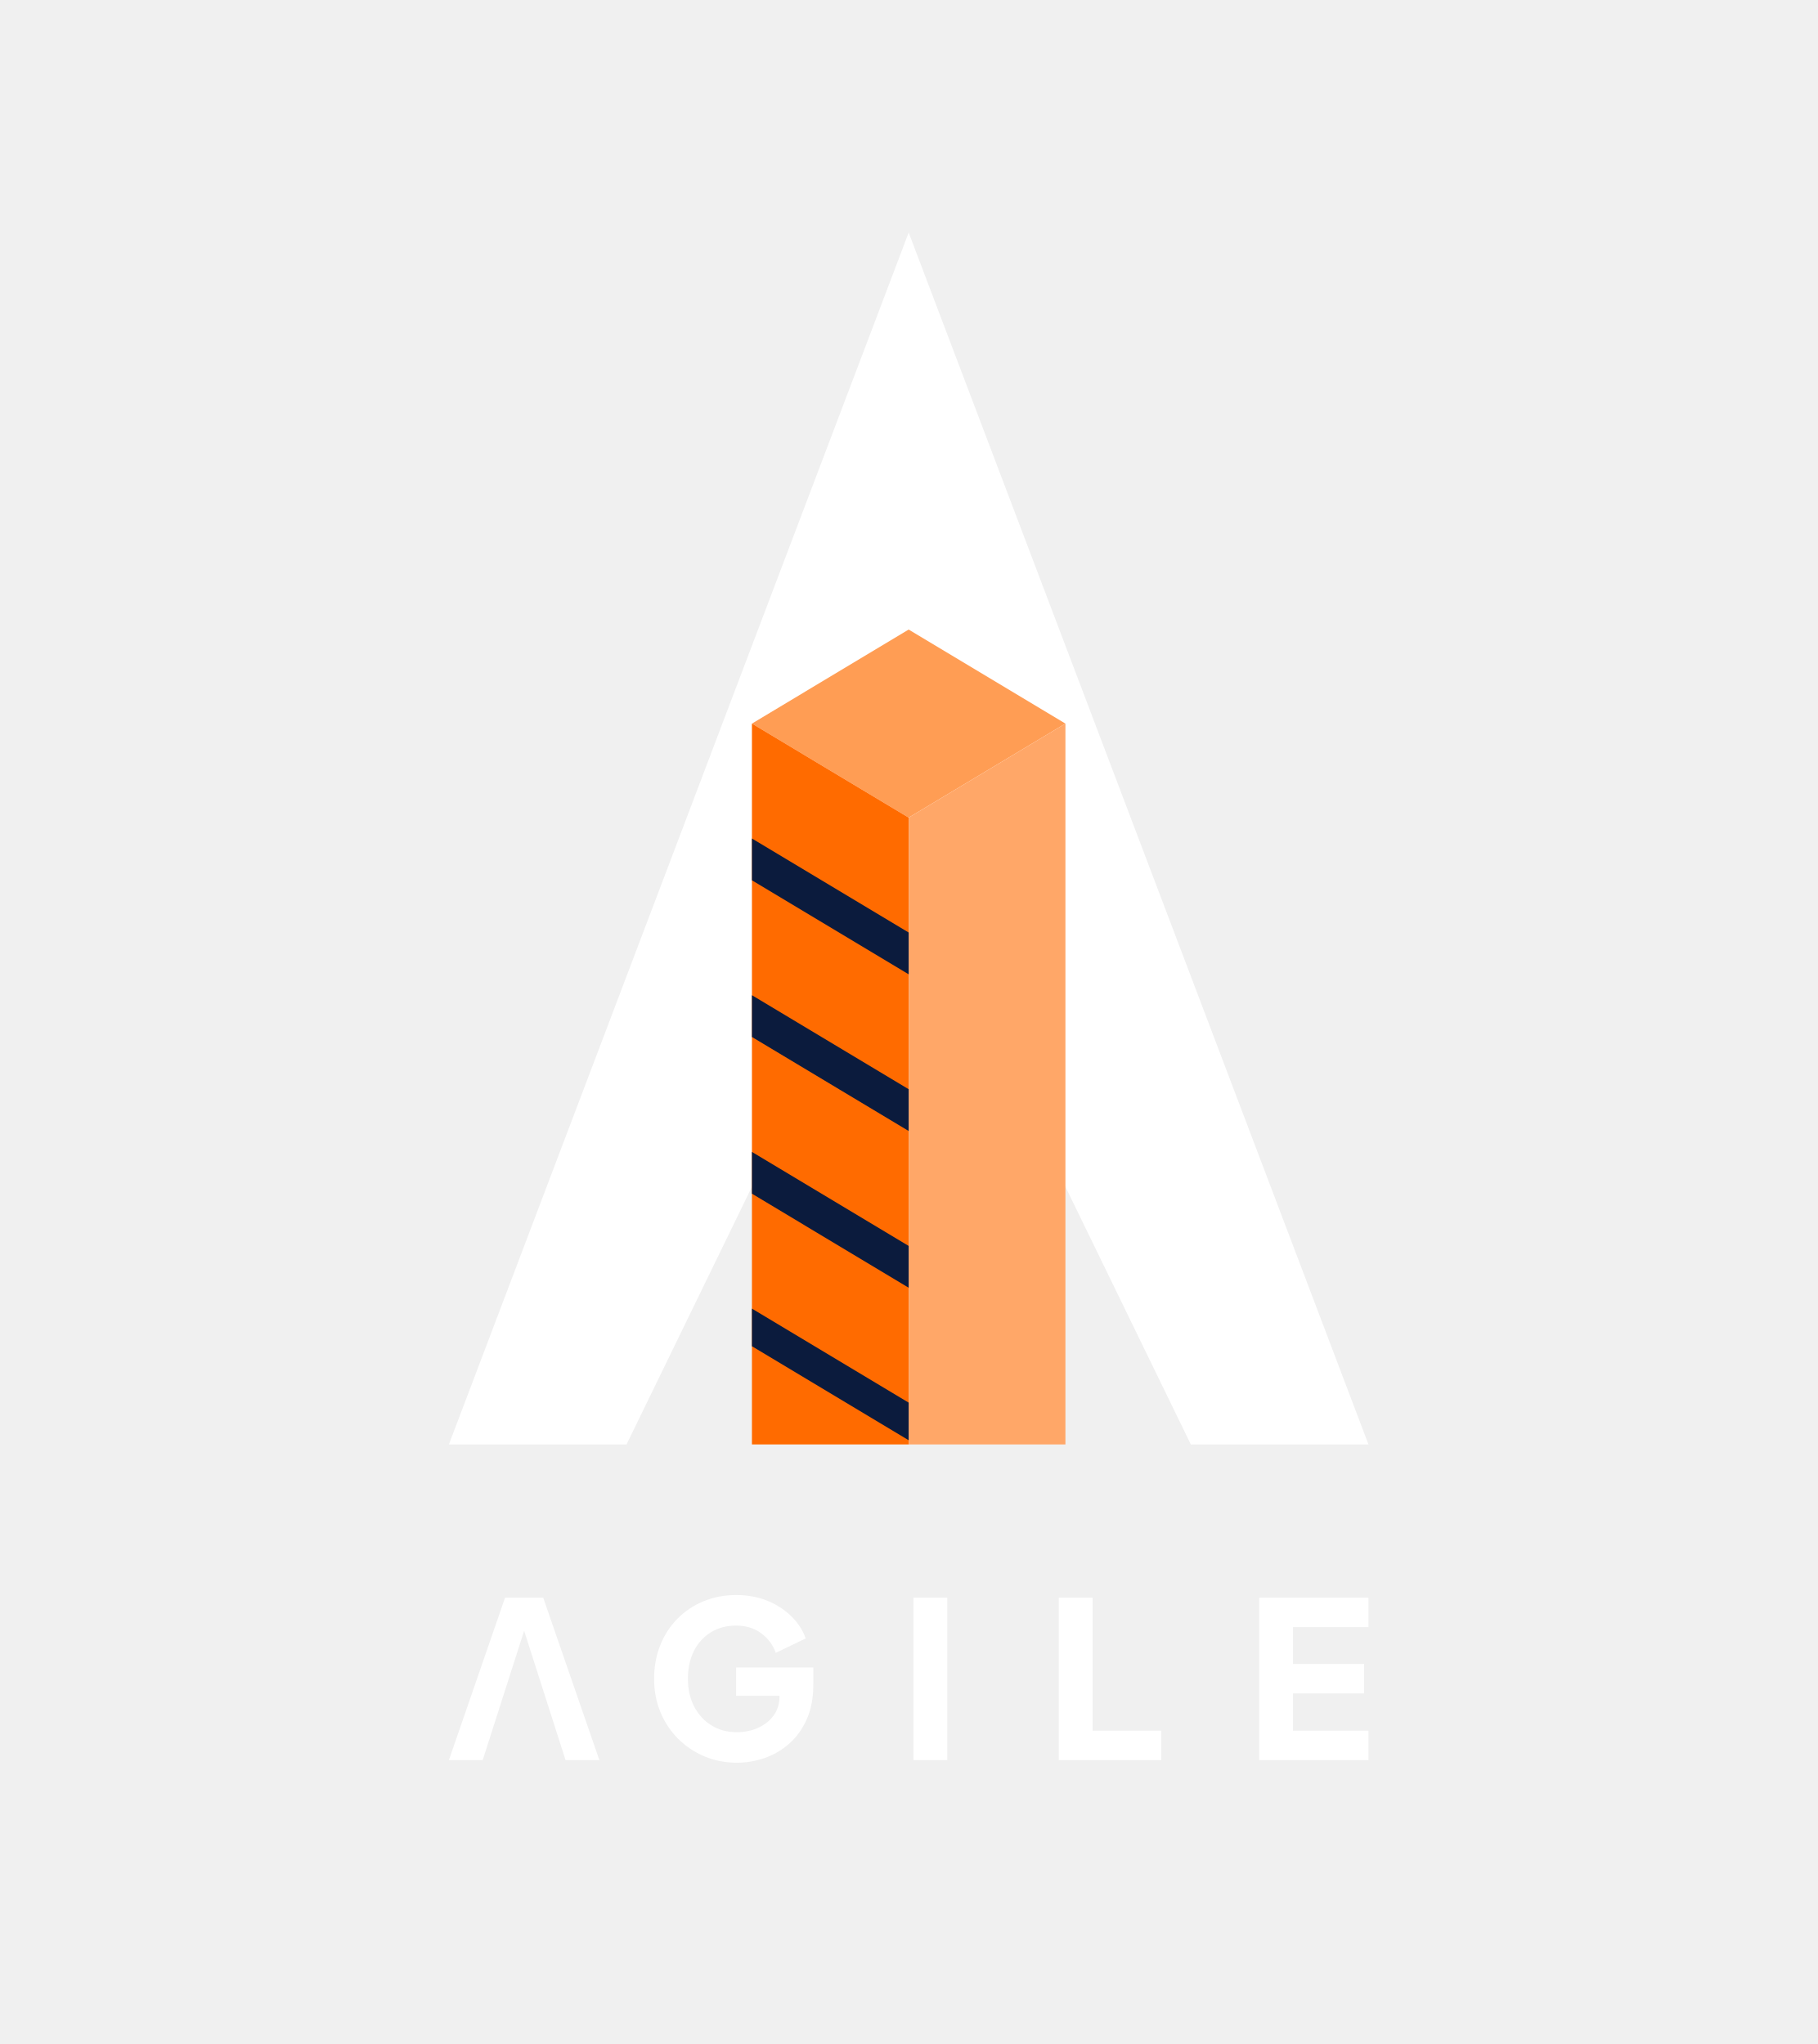
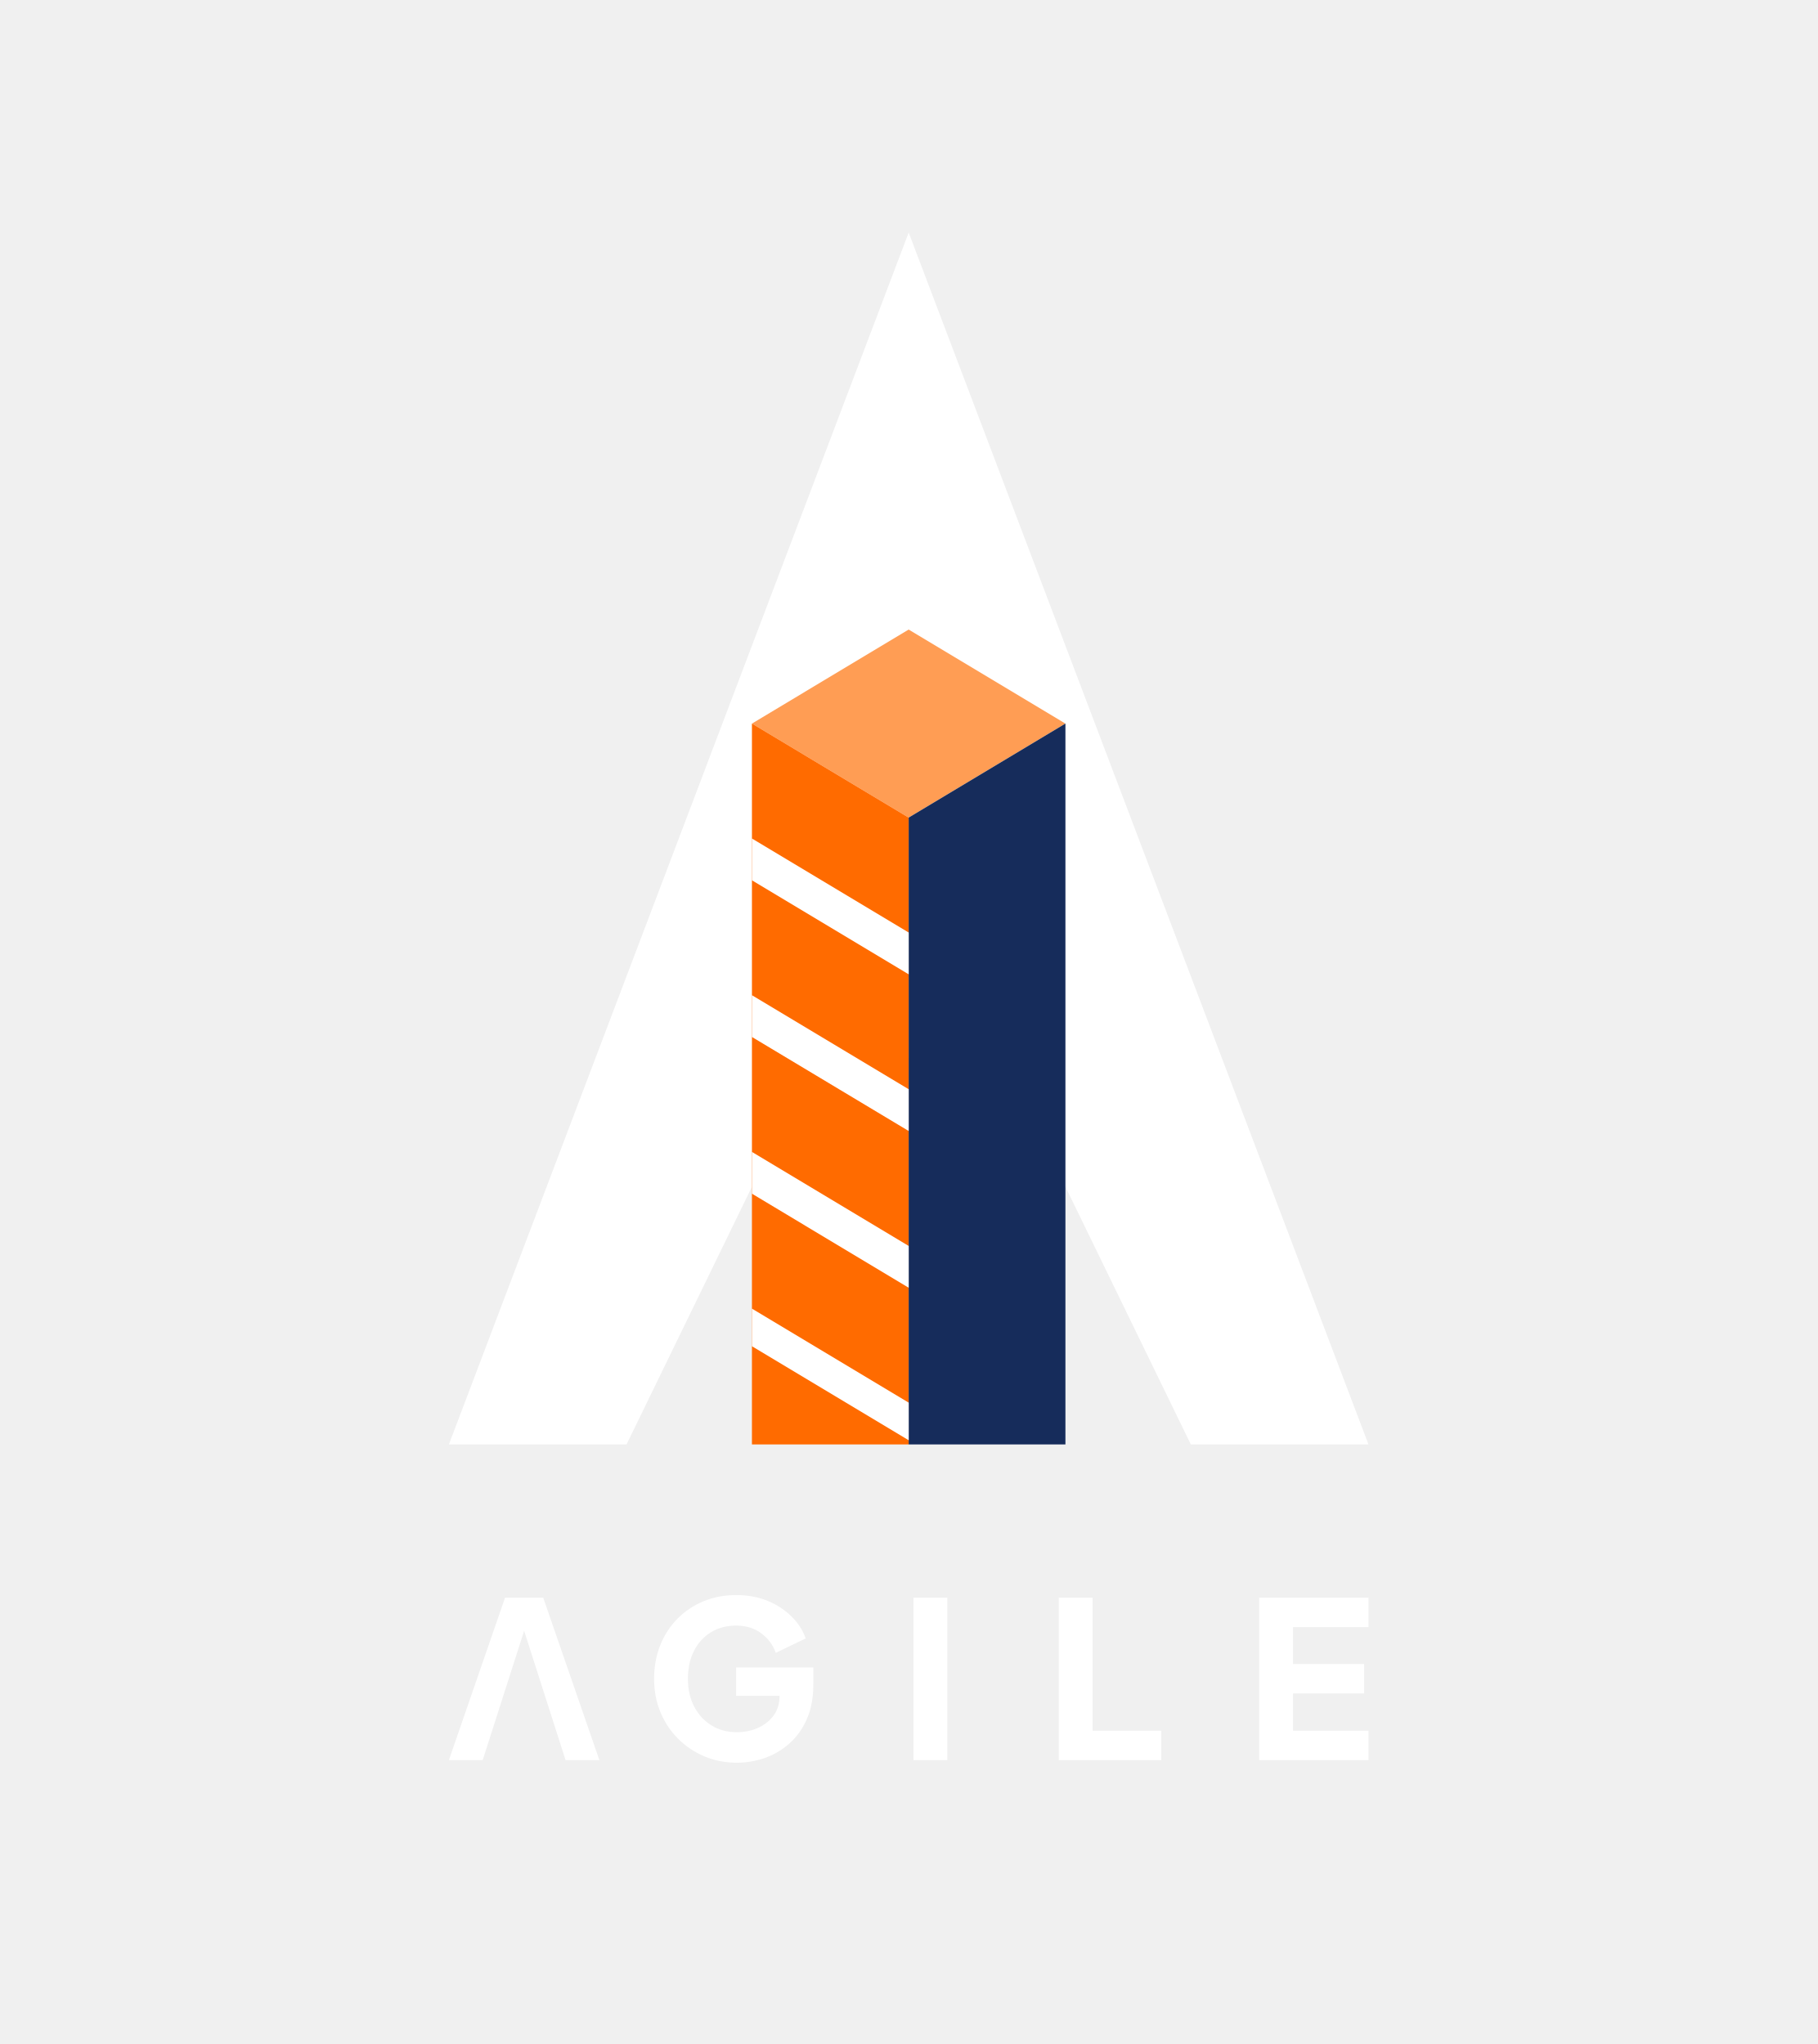
<svg xmlns="http://www.w3.org/2000/svg" viewBox="0 0 800 900" width="800" height="900">
  <g id="agile-symbol" transform="translate(400, 360) scale(0.92) translate(-400, -380)">
    <polygon points="400,100 620,680 535,680 445,495 355,495 265,680 180,680" fill="#FFFFFF" />
    <polygon points="400,290 475,335 400,380 325,335" fill="#FF9D54" />
    <polygon points="325,335 400,380 400,680 325,680" fill="#FF6B00" />
-     <polygon points="400,380 475,335 475,680 400,680" fill="#FFA768" />
-     <polygon points="325,390 400,435 400,455 325,410" fill="#0B1B3D" />
-     <polygon points="325,465 400,510 400,530 325,485" fill="#0B1B3D" />
-     <polygon points="325,540 400,585 400,605 325,560" fill="#0B1B3D" />
-     <polygon points="325,615 400,660 400,678 325,633" fill="#0B1B3D" />
+     <polygon points="400,380 475,335 475,680 400,680" fill="#162C5B" />
+     <polygon points="325,390 400,435 400,455 325,410" fill="#FFFFFF" />
+     <polygon points="325,465 400,510 400,530 325,485" fill="#FFFFFF" />
+     <polygon points="325,540 400,585 400,605 325,560" fill="#FFFFFF" />
+     <polygon points="325,615 400,660 400,678 325,633" fill="#FFFFFF" />
  </g>
  <path id="agile-wordmark" d="M 197.60 775.00 L 222.32 703.48 L 239.12 703.48 L 263.84 775.00 L 248.96 775.00 L 230.72 718.06 L 212.48 775.00 Z M 324.42 776.15 L 324.42 776.15 Q 316.74 776.15 310.11 773.37 Q 303.49 770.58 298.50 765.59 Q 293.50 760.60 290.72 753.88 Q 287.94 747.16 287.94 739.19 L 287.94 739.19 Q 287.94 731.22 290.62 724.46 Q 293.31 717.69 298.21 712.74 Q 303.10 707.80 309.68 705.06 Q 316.26 702.33 324.03 702.33 L 324.03 702.33 Q 331.81 702.33 338.00 704.92 Q 344.19 707.51 348.51 711.83 Q 352.83 716.15 354.66 721.43 L 354.66 721.43 L 341.50 727.77 Q 339.68 722.58 335.12 719.18 Q 330.56 715.77 324.03 715.77 L 324.03 715.77 Q 317.70 715.77 312.90 718.74 Q 308.10 721.72 305.46 726.95 Q 302.82 732.18 302.82 739.19 L 302.82 739.19 Q 302.82 746.20 305.60 751.48 Q 308.38 756.76 313.23 759.74 Q 318.08 762.71 324.42 762.71 L 324.42 762.71 Q 329.31 762.71 333.58 760.84 Q 337.86 758.97 340.50 755.42 Q 343.14 751.86 343.14 746.87 L 343.14 746.87 L 343.14 746.68 L 324.03 746.68 L 324.03 734.20 L 358.02 734.20 L 358.02 741.78 Q 358.02 750.52 355.14 757.00 Q 352.26 763.48 347.41 767.75 Q 342.56 772.02 336.56 774.09 Q 330.56 776.15 324.42 776.15 M 416.99 775.00 L 402.11 775.00 L 402.11 703.48 L 416.99 703.48 L 416.99 775.00 M 511.21 775.00 L 466.09 775.00 L 466.09 703.48 L 480.97 703.48 L 480.97 762.04 L 511.21 762.04 L 511.21 775.00 M 602.40 775.00 L 554.30 775.00 L 554.30 703.48 L 602.40 703.48 L 602.40 716.44 L 569.18 716.44 L 569.18 732.66 L 600.48 732.66 L 600.48 745.62 L 569.18 745.62 L 569.18 762.04 L 602.40 762.04 L 602.40 775.00" fill="#FFFFFF" />
</svg>
